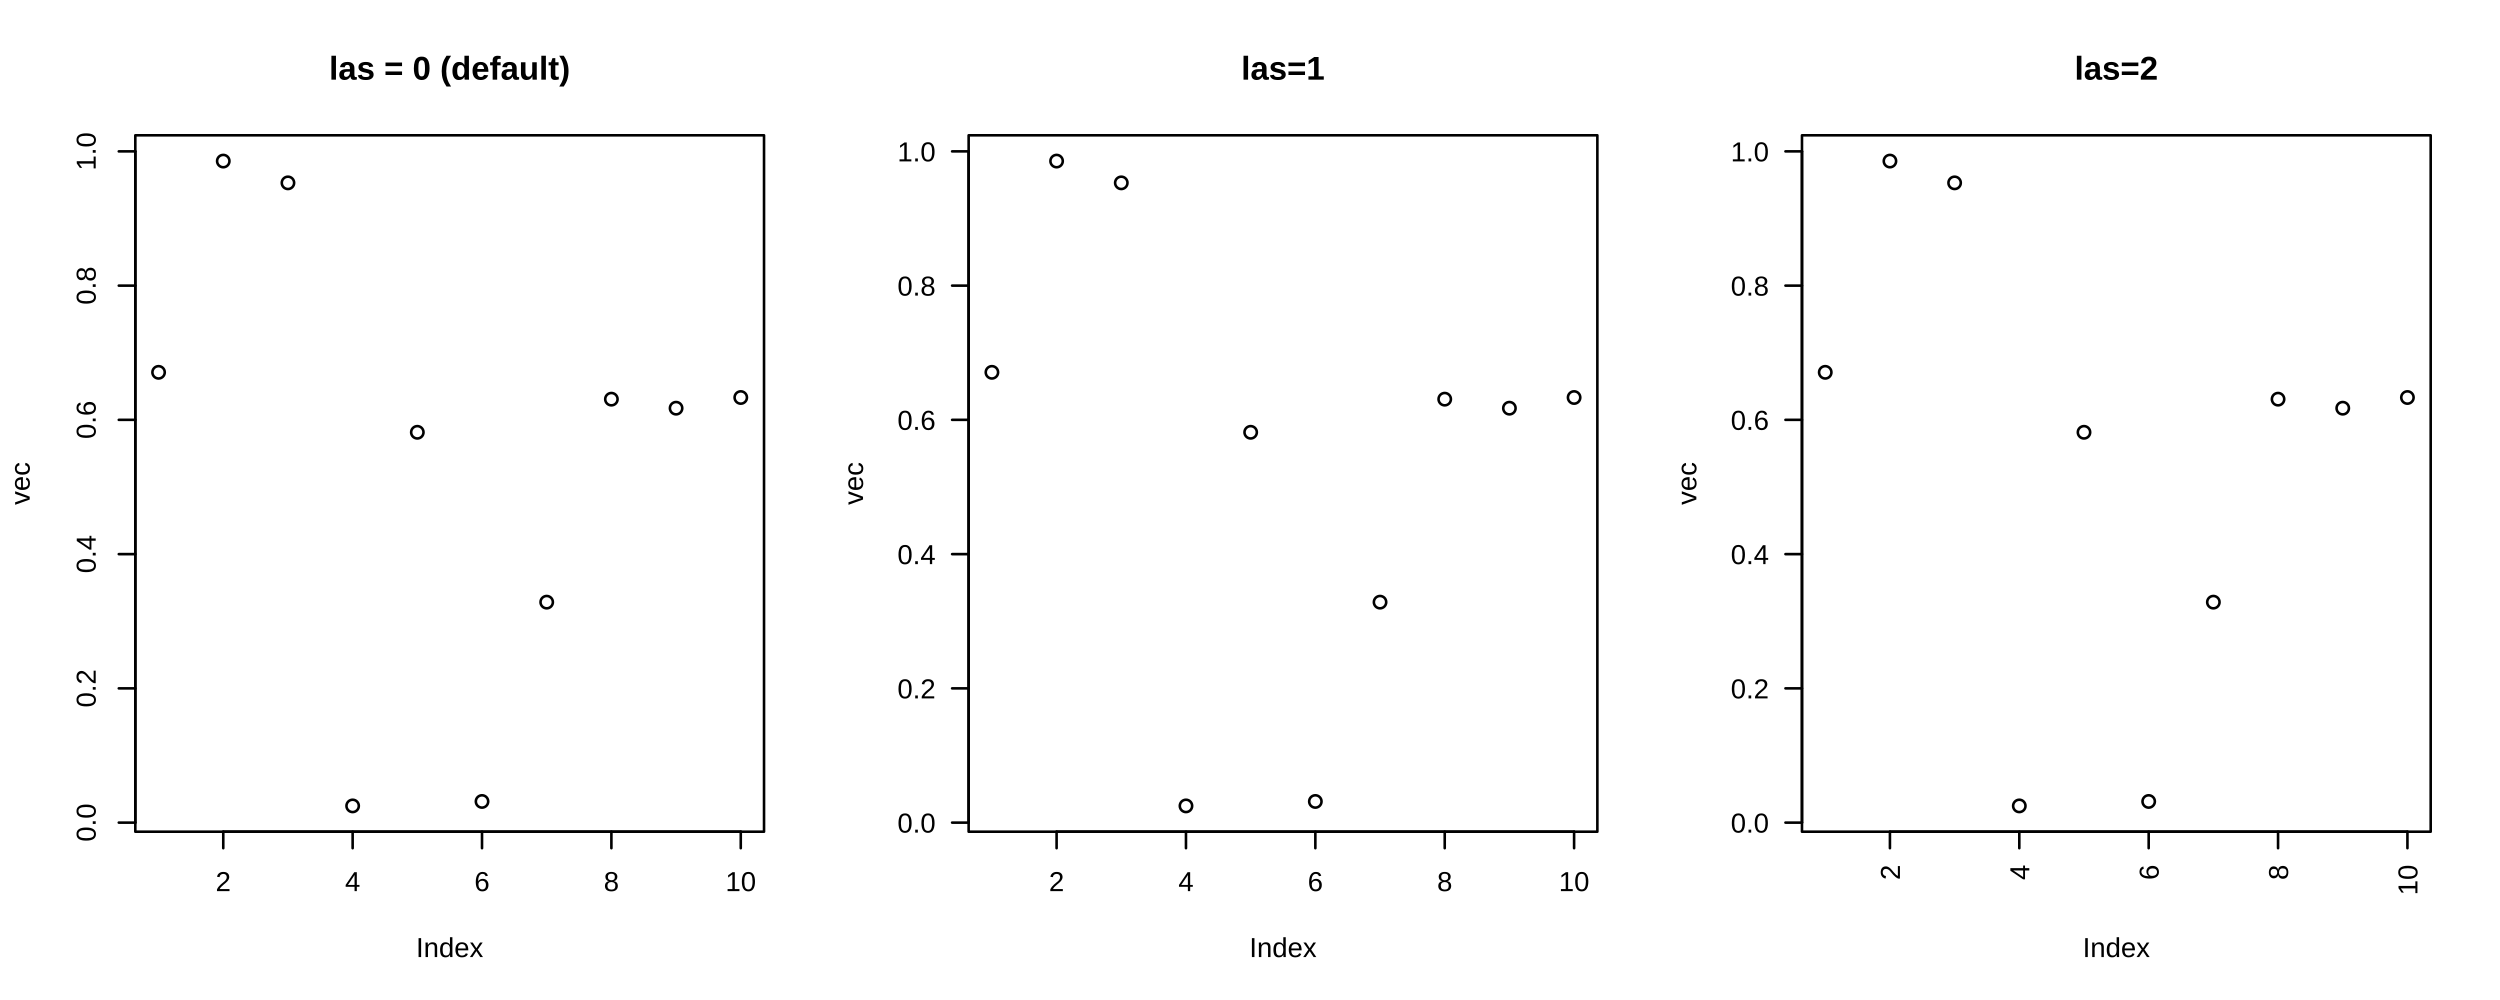
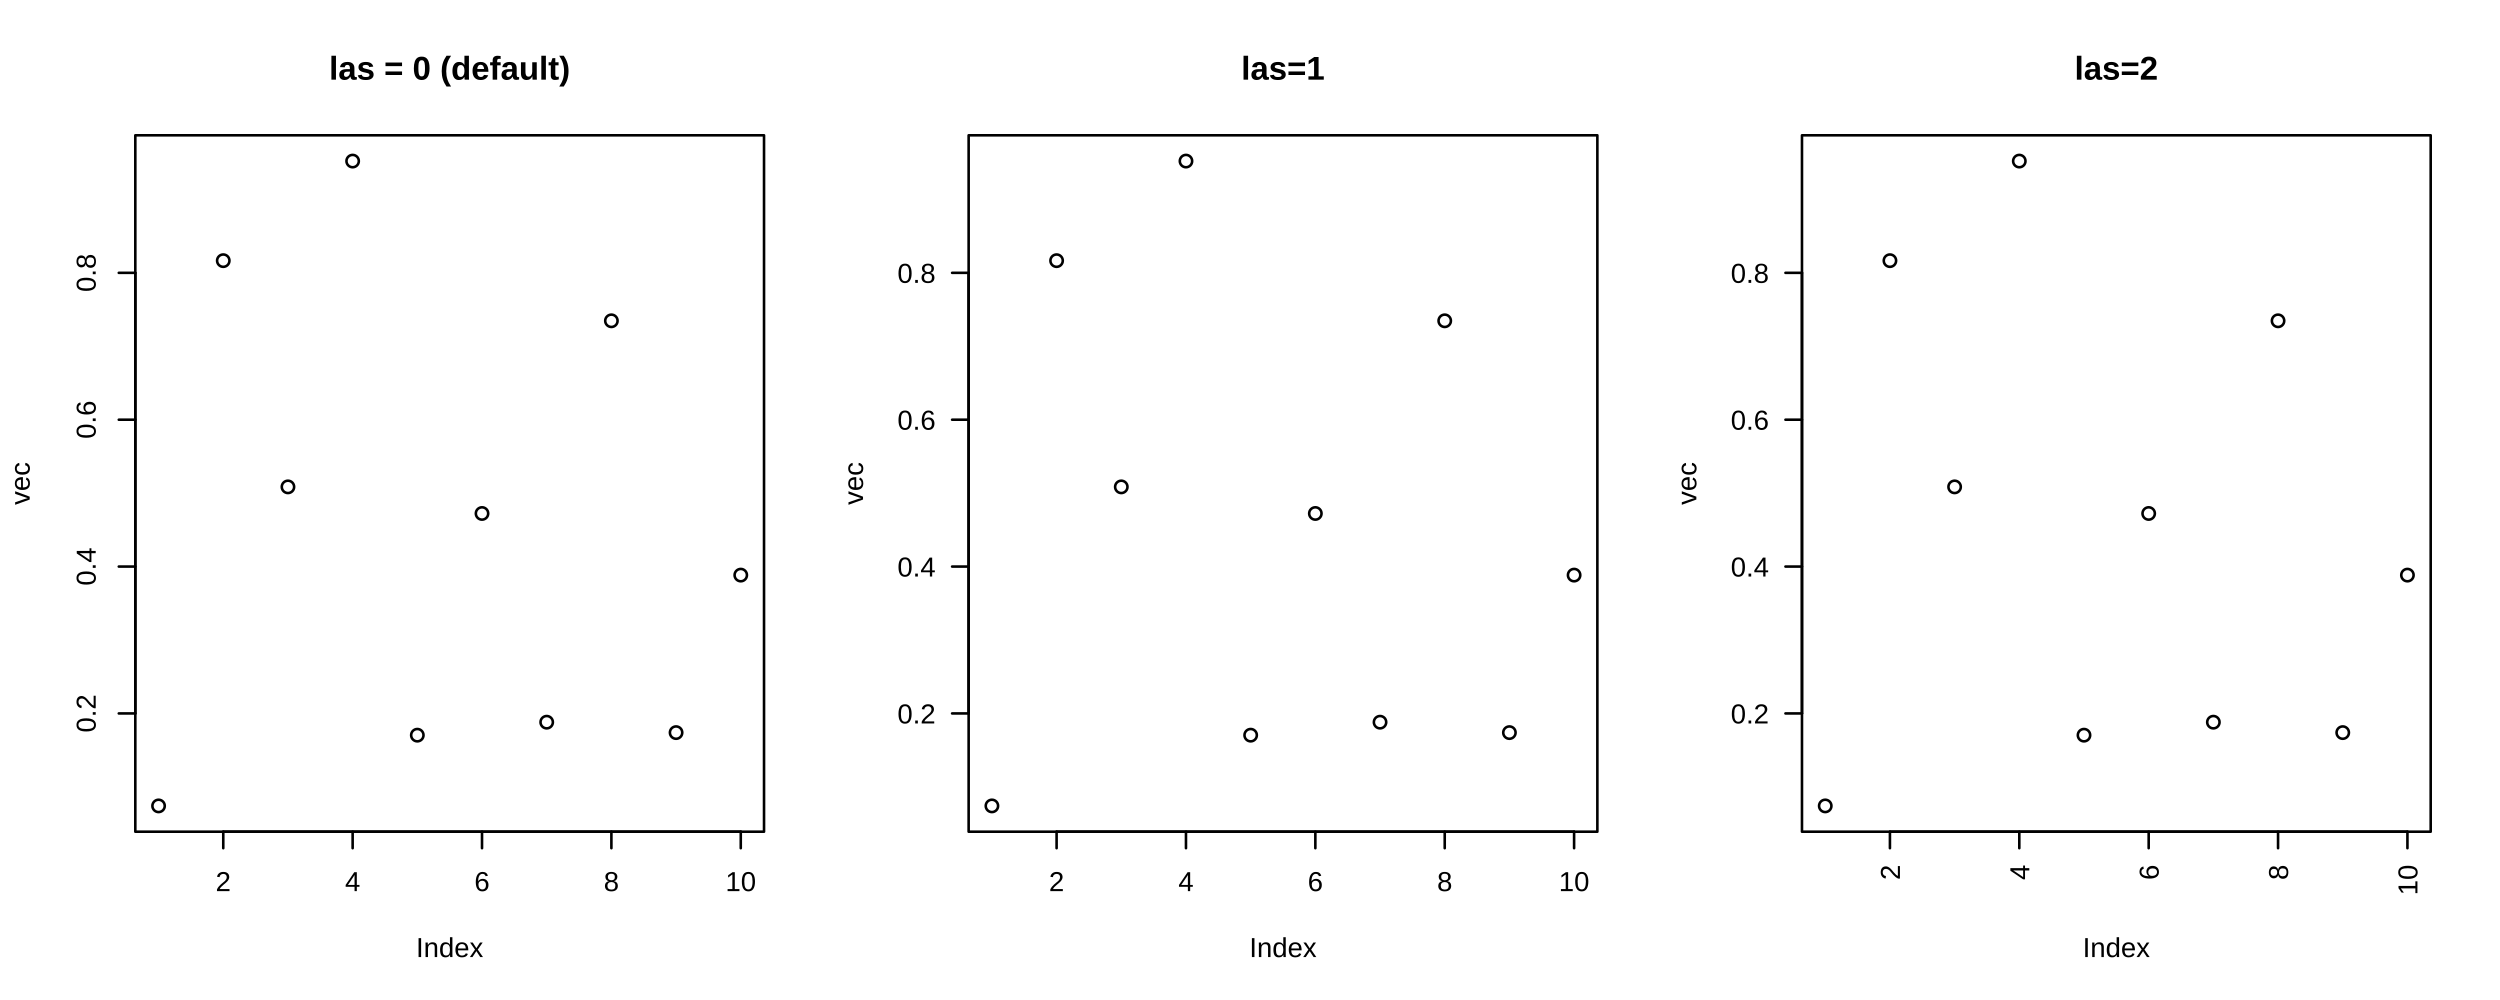
<svg xmlns="http://www.w3.org/2000/svg" class="svglite" width="720.00pt" height="288.00pt" viewBox="0 0 720.00 288.00">
  <defs>
    <style type="text/css">
    .svglite line, .svglite polyline, .svglite polygon, .svglite path, .svglite rect, .svglite circle {
      fill: none;
      stroke: #000000;
      stroke-linecap: round;
      stroke-linejoin: round;
      stroke-miterlimit: 10.00;
    }
    .svglite text {
      white-space: pre;
    }
  </style>
  </defs>
  <rect width="100%" height="100%" style="stroke: none; fill: #FFFFFF;" />
  <defs>
    <clipPath id="cpMC4wMHw3MjAuMDB8MC4wMHwyODguMDA=">
      <rect x="0.00" y="0.00" width="720.00" height="288.00" />
    </clipPath>
  </defs>
  <g clip-path="url(#cpMC4wMHw3MjAuMDB8MC4wMHwyODguMDA=)">
</g>
  <defs>
    <clipPath id="cpMzguOTd8MjIwLjA0fDM4Ljk3fDIzOS41Mw==">
      <rect x="38.97" y="38.97" width="181.08" height="200.56" />
    </clipPath>
  </defs>
  <g clip-path="url(#cpMzguOTd8MjIwLjA0fDM4Ljk3fDIzOS41Mw==)">
-     <circle cx="45.67" cy="107.23" r="1.78" style="stroke-width: 0.75;" />
-     <circle cx="64.30" cy="46.39" r="1.78" style="stroke-width: 0.75;" />
-     <circle cx="82.93" cy="52.66" r="1.78" style="stroke-width: 0.75;" />
-     <circle cx="101.56" cy="232.10" r="1.78" style="stroke-width: 0.75;" />
-     <circle cx="120.19" cy="124.50" r="1.78" style="stroke-width: 0.75;" />
-     <circle cx="138.82" cy="230.82" r="1.78" style="stroke-width: 0.75;" />
-     <circle cx="157.45" cy="173.42" r="1.78" style="stroke-width: 0.75;" />
-     <circle cx="176.08" cy="114.96" r="1.78" style="stroke-width: 0.75;" />
-     <circle cx="194.71" cy="117.56" r="1.78" style="stroke-width: 0.75;" />
-     <circle cx="213.34" cy="114.48" r="1.78" style="stroke-width: 0.75;" />
+     <circle cx="45.67" cy="232.10" r="1.78" style="stroke-width: 0.75;" />
+     <circle cx="64.30" cy="75.07" r="1.78" style="stroke-width: 0.75;" />
+     <circle cx="82.93" cy="140.22" r="1.78" style="stroke-width: 0.75;" />
+     <circle cx="101.56" cy="46.39" r="1.78" style="stroke-width: 0.75;" />
+     <circle cx="120.19" cy="211.73" r="1.78" style="stroke-width: 0.75;" />
+     <circle cx="138.82" cy="147.88" r="1.78" style="stroke-width: 0.75;" />
+     <circle cx="157.45" cy="207.99" r="1.78" style="stroke-width: 0.75;" />
+     <circle cx="176.08" cy="92.39" r="1.78" style="stroke-width: 0.75;" />
+     <circle cx="194.71" cy="210.99" r="1.78" style="stroke-width: 0.75;" />
+     <circle cx="213.34" cy="165.63" r="1.78" style="stroke-width: 0.75;" />
  </g>
  <g clip-path="url(#cpMC4wMHw3MjAuMDB8MC4wMHwyODguMDA=)">
    <line x1="64.30" y1="239.53" x2="213.34" y2="239.53" style="stroke-width: 0.75;" />
    <line x1="64.30" y1="239.53" x2="64.30" y2="244.28" style="stroke-width: 0.75;" />
    <line x1="101.56" y1="239.53" x2="101.56" y2="244.28" style="stroke-width: 0.75;" />
    <line x1="138.82" y1="239.53" x2="138.82" y2="244.28" style="stroke-width: 0.75;" />
    <line x1="176.08" y1="239.53" x2="176.08" y2="244.28" style="stroke-width: 0.75;" />
    <line x1="213.34" y1="239.53" x2="213.34" y2="244.28" style="stroke-width: 0.75;" />
    <text x="64.30" y="256.64" text-anchor="middle" style="font-size: 7.92px; font-family: &quot;Liberation Sans&quot;;" textLength="5.03px" lengthAdjust="spacingAndGlyphs">2</text>
    <text x="101.56" y="256.64" text-anchor="middle" style="font-size: 7.92px; font-family: &quot;Liberation Sans&quot;;" textLength="5.03px" lengthAdjust="spacingAndGlyphs">4</text>
    <text x="138.82" y="256.64" text-anchor="middle" style="font-size: 7.92px; font-family: &quot;Liberation Sans&quot;;" textLength="5.03px" lengthAdjust="spacingAndGlyphs">6</text>
    <text x="176.08" y="256.64" text-anchor="middle" style="font-size: 7.92px; font-family: &quot;Liberation Sans&quot;;" textLength="5.03px" lengthAdjust="spacingAndGlyphs">8</text>
    <text x="213.34" y="256.64" text-anchor="middle" style="font-size: 7.92px; font-family: &quot;Liberation Sans&quot;;" textLength="10.07px" lengthAdjust="spacingAndGlyphs">10</text>
-     <line x1="38.97" y1="236.91" x2="38.97" y2="43.60" style="stroke-width: 0.75;" />
-     <line x1="38.97" y1="236.91" x2="34.21" y2="236.91" style="stroke-width: 0.75;" />
-     <line x1="38.97" y1="198.25" x2="34.21" y2="198.25" style="stroke-width: 0.75;" />
-     <line x1="38.97" y1="159.59" x2="34.21" y2="159.59" style="stroke-width: 0.75;" />
-     <line x1="38.97" y1="120.92" x2="34.21" y2="120.92" style="stroke-width: 0.75;" />
-     <line x1="38.97" y1="82.26" x2="34.21" y2="82.26" style="stroke-width: 0.75;" />
-     <line x1="38.97" y1="43.60" x2="34.21" y2="43.60" style="stroke-width: 0.75;" />
-     <text transform="translate(27.56,236.91) rotate(-90)" text-anchor="middle" style="font-size: 7.92px; font-family: &quot;Liberation Sans&quot;;" textLength="12.58px" lengthAdjust="spacingAndGlyphs">0.0</text>
-     <text transform="translate(27.56,198.25) rotate(-90)" text-anchor="middle" style="font-size: 7.92px; font-family: &quot;Liberation Sans&quot;;" textLength="12.58px" lengthAdjust="spacingAndGlyphs">0.2</text>
-     <text transform="translate(27.56,159.59) rotate(-90)" text-anchor="middle" style="font-size: 7.92px; font-family: &quot;Liberation Sans&quot;;" textLength="12.58px" lengthAdjust="spacingAndGlyphs">0.4</text>
-     <text transform="translate(27.56,120.92) rotate(-90)" text-anchor="middle" style="font-size: 7.92px; font-family: &quot;Liberation Sans&quot;;" textLength="12.58px" lengthAdjust="spacingAndGlyphs">0.6</text>
-     <text transform="translate(27.56,82.26) rotate(-90)" text-anchor="middle" style="font-size: 7.92px; font-family: &quot;Liberation Sans&quot;;" textLength="12.58px" lengthAdjust="spacingAndGlyphs">0.8</text>
-     <text transform="translate(27.56,43.60) rotate(-90)" text-anchor="middle" style="font-size: 7.92px; font-family: &quot;Liberation Sans&quot;;" textLength="12.58px" lengthAdjust="spacingAndGlyphs">1.0</text>
+     <line x1="38.97" y1="205.47" x2="38.97" y2="78.58" style="stroke-width: 0.75;" />
+     <line x1="38.97" y1="205.47" x2="34.21" y2="205.47" style="stroke-width: 0.75;" />
+     <line x1="38.97" y1="163.17" x2="34.21" y2="163.17" style="stroke-width: 0.75;" />
+     <line x1="38.97" y1="120.88" x2="34.21" y2="120.88" style="stroke-width: 0.75;" />
+     <line x1="38.97" y1="78.58" x2="34.21" y2="78.58" style="stroke-width: 0.75;" />
+     <text transform="translate(27.56,205.47) rotate(-90)" text-anchor="middle" style="font-size: 7.92px; font-family: &quot;Liberation Sans&quot;;" textLength="12.58px" lengthAdjust="spacingAndGlyphs">0.2</text>
+     <text transform="translate(27.56,163.17) rotate(-90)" text-anchor="middle" style="font-size: 7.92px; font-family: &quot;Liberation Sans&quot;;" textLength="12.58px" lengthAdjust="spacingAndGlyphs">0.4</text>
+     <text transform="translate(27.56,120.88) rotate(-90)" text-anchor="middle" style="font-size: 7.92px; font-family: &quot;Liberation Sans&quot;;" textLength="12.58px" lengthAdjust="spacingAndGlyphs">0.6</text>
+     <text transform="translate(27.56,78.58) rotate(-90)" text-anchor="middle" style="font-size: 7.92px; font-family: &quot;Liberation Sans&quot;;" textLength="12.58px" lengthAdjust="spacingAndGlyphs">0.8</text>
    <polygon points="38.97,239.53 220.04,239.53 220.04,38.97 38.97,38.97 " style="stroke-width: 0.75;" />
  </g>
  <defs>
    <clipPath id="cpMC4wMHwyNDAuMDB8MC4wMHwyODguMDA=">
      <rect x="0.00" y="0.00" width="240.00" height="288.00" />
    </clipPath>
  </defs>
  <g clip-path="url(#cpMC4wMHwyNDAuMDB8MC4wMHwyODguMDA=)">
    <text x="129.50" y="22.95" text-anchor="middle" style="font-size: 9.50px; font-weight: bold; font-family: &quot;Liberation Sans&quot;;" textLength="86.82px" lengthAdjust="spacingAndGlyphs">las = 0 (default)</text>
    <text x="129.50" y="275.64" text-anchor="middle" style="font-size: 7.92px; font-family: &quot;Liberation Sans&quot;;" textLength="21.77px" lengthAdjust="spacingAndGlyphs">Index</text>
    <text transform="translate(8.55,139.25) rotate(-90)" text-anchor="middle" style="font-size: 7.92px; font-family: &quot;Liberation Sans&quot;;" textLength="13.90px" lengthAdjust="spacingAndGlyphs">vec</text>
  </g>
  <defs>
    <clipPath id="cpMjc4Ljk3fDQ2MC4wNHwzOC45N3wyMzkuNTM=">
      <rect x="278.97" y="38.97" width="181.08" height="200.56" />
    </clipPath>
  </defs>
  <g clip-path="url(#cpMjc4Ljk3fDQ2MC4wNHwzOC45N3wyMzkuNTM=)">
-     <circle cx="285.67" cy="107.23" r="1.78" style="stroke-width: 0.75;" />
-     <circle cx="304.30" cy="46.39" r="1.78" style="stroke-width: 0.75;" />
-     <circle cx="322.93" cy="52.66" r="1.78" style="stroke-width: 0.75;" />
-     <circle cx="341.56" cy="232.10" r="1.78" style="stroke-width: 0.75;" />
-     <circle cx="360.19" cy="124.50" r="1.78" style="stroke-width: 0.75;" />
-     <circle cx="378.82" cy="230.82" r="1.78" style="stroke-width: 0.75;" />
-     <circle cx="397.45" cy="173.42" r="1.78" style="stroke-width: 0.75;" />
-     <circle cx="416.08" cy="114.96" r="1.78" style="stroke-width: 0.75;" />
-     <circle cx="434.71" cy="117.56" r="1.78" style="stroke-width: 0.75;" />
-     <circle cx="453.34" cy="114.48" r="1.78" style="stroke-width: 0.75;" />
+     <circle cx="285.67" cy="232.10" r="1.78" style="stroke-width: 0.75;" />
+     <circle cx="304.30" cy="75.07" r="1.78" style="stroke-width: 0.75;" />
+     <circle cx="322.93" cy="140.22" r="1.78" style="stroke-width: 0.75;" />
+     <circle cx="341.56" cy="46.39" r="1.78" style="stroke-width: 0.75;" />
+     <circle cx="360.19" cy="211.73" r="1.78" style="stroke-width: 0.75;" />
+     <circle cx="378.82" cy="147.88" r="1.78" style="stroke-width: 0.75;" />
+     <circle cx="397.45" cy="207.99" r="1.78" style="stroke-width: 0.75;" />
+     <circle cx="416.08" cy="92.39" r="1.78" style="stroke-width: 0.75;" />
+     <circle cx="434.71" cy="210.99" r="1.78" style="stroke-width: 0.75;" />
+     <circle cx="453.34" cy="165.63" r="1.78" style="stroke-width: 0.75;" />
  </g>
  <g clip-path="url(#cpMC4wMHw3MjAuMDB8MC4wMHwyODguMDA=)">
    <line x1="304.30" y1="239.53" x2="453.34" y2="239.53" style="stroke-width: 0.75;" />
    <line x1="304.30" y1="239.53" x2="304.30" y2="244.28" style="stroke-width: 0.75;" />
    <line x1="341.56" y1="239.53" x2="341.56" y2="244.28" style="stroke-width: 0.75;" />
    <line x1="378.82" y1="239.53" x2="378.82" y2="244.28" style="stroke-width: 0.75;" />
    <line x1="416.08" y1="239.53" x2="416.08" y2="244.28" style="stroke-width: 0.75;" />
    <line x1="453.34" y1="239.53" x2="453.34" y2="244.28" style="stroke-width: 0.75;" />
    <text x="304.30" y="256.64" text-anchor="middle" style="font-size: 7.92px; font-family: &quot;Liberation Sans&quot;;" textLength="5.03px" lengthAdjust="spacingAndGlyphs">2</text>
    <text x="341.56" y="256.64" text-anchor="middle" style="font-size: 7.92px; font-family: &quot;Liberation Sans&quot;;" textLength="5.03px" lengthAdjust="spacingAndGlyphs">4</text>
    <text x="378.82" y="256.64" text-anchor="middle" style="font-size: 7.92px; font-family: &quot;Liberation Sans&quot;;" textLength="5.03px" lengthAdjust="spacingAndGlyphs">6</text>
    <text x="416.08" y="256.64" text-anchor="middle" style="font-size: 7.92px; font-family: &quot;Liberation Sans&quot;;" textLength="5.03px" lengthAdjust="spacingAndGlyphs">8</text>
    <text x="453.34" y="256.64" text-anchor="middle" style="font-size: 7.92px; font-family: &quot;Liberation Sans&quot;;" textLength="10.07px" lengthAdjust="spacingAndGlyphs">10</text>
-     <line x1="278.97" y1="236.91" x2="278.97" y2="43.60" style="stroke-width: 0.75;" />
-     <line x1="278.97" y1="236.91" x2="274.21" y2="236.91" style="stroke-width: 0.75;" />
-     <line x1="278.97" y1="198.25" x2="274.21" y2="198.25" style="stroke-width: 0.75;" />
-     <line x1="278.97" y1="159.59" x2="274.21" y2="159.59" style="stroke-width: 0.75;" />
-     <line x1="278.97" y1="120.92" x2="274.21" y2="120.92" style="stroke-width: 0.75;" />
-     <line x1="278.97" y1="82.26" x2="274.21" y2="82.26" style="stroke-width: 0.75;" />
-     <line x1="278.97" y1="43.60" x2="274.21" y2="43.60" style="stroke-width: 0.75;" />
-     <text x="269.46" y="239.79" text-anchor="end" style="font-size: 7.92px; font-family: &quot;Liberation Sans&quot;;" textLength="12.58px" lengthAdjust="spacingAndGlyphs">0.0</text>
-     <text x="269.46" y="201.13" text-anchor="end" style="font-size: 7.92px; font-family: &quot;Liberation Sans&quot;;" textLength="12.58px" lengthAdjust="spacingAndGlyphs">0.2</text>
-     <text x="269.46" y="162.47" text-anchor="end" style="font-size: 7.92px; font-family: &quot;Liberation Sans&quot;;" textLength="12.58px" lengthAdjust="spacingAndGlyphs">0.4</text>
-     <text x="269.46" y="123.80" text-anchor="end" style="font-size: 7.92px; font-family: &quot;Liberation Sans&quot;;" textLength="12.58px" lengthAdjust="spacingAndGlyphs">0.6</text>
-     <text x="269.46" y="85.14" text-anchor="end" style="font-size: 7.92px; font-family: &quot;Liberation Sans&quot;;" textLength="12.58px" lengthAdjust="spacingAndGlyphs">0.8</text>
-     <text x="269.46" y="46.48" text-anchor="end" style="font-size: 7.92px; font-family: &quot;Liberation Sans&quot;;" textLength="12.58px" lengthAdjust="spacingAndGlyphs">1.0</text>
+     <line x1="278.97" y1="205.47" x2="278.97" y2="78.58" style="stroke-width: 0.75;" />
+     <line x1="278.97" y1="205.47" x2="274.21" y2="205.47" style="stroke-width: 0.75;" />
+     <line x1="278.97" y1="163.17" x2="274.21" y2="163.17" style="stroke-width: 0.75;" />
+     <line x1="278.97" y1="120.88" x2="274.21" y2="120.88" style="stroke-width: 0.75;" />
+     <line x1="278.97" y1="78.58" x2="274.21" y2="78.58" style="stroke-width: 0.75;" />
+     <text x="269.46" y="208.35" text-anchor="end" style="font-size: 7.92px; font-family: &quot;Liberation Sans&quot;;" textLength="12.58px" lengthAdjust="spacingAndGlyphs">0.2</text>
+     <text x="269.46" y="166.05" text-anchor="end" style="font-size: 7.92px; font-family: &quot;Liberation Sans&quot;;" textLength="12.58px" lengthAdjust="spacingAndGlyphs">0.4</text>
+     <text x="269.46" y="123.76" text-anchor="end" style="font-size: 7.92px; font-family: &quot;Liberation Sans&quot;;" textLength="12.58px" lengthAdjust="spacingAndGlyphs">0.6</text>
+     <text x="269.46" y="81.46" text-anchor="end" style="font-size: 7.92px; font-family: &quot;Liberation Sans&quot;;" textLength="12.58px" lengthAdjust="spacingAndGlyphs">0.8</text>
    <polygon points="278.97,239.53 460.04,239.53 460.04,38.97 278.97,38.97 " style="stroke-width: 0.75;" />
  </g>
  <defs>
    <clipPath id="cpMjQwLjAwfDQ4MC4wMHwwLjAwfDI4OC4wMA==">
      <rect x="240.00" y="0.00" width="240.00" height="288.00" />
    </clipPath>
  </defs>
  <g clip-path="url(#cpMjQwLjAwfDQ4MC4wMHwwLjAwfDI4OC4wMA==)">
    <text x="369.50" y="22.95" text-anchor="middle" style="font-size: 9.50px; font-weight: bold; font-family: &quot;Liberation Sans&quot;;" textLength="29.88px" lengthAdjust="spacingAndGlyphs">las=1</text>
    <text x="369.50" y="275.64" text-anchor="middle" style="font-size: 7.92px; font-family: &quot;Liberation Sans&quot;;" textLength="21.77px" lengthAdjust="spacingAndGlyphs">Index</text>
    <text transform="translate(248.55,139.25) rotate(-90)" text-anchor="middle" style="font-size: 7.92px; font-family: &quot;Liberation Sans&quot;;" textLength="13.90px" lengthAdjust="spacingAndGlyphs">vec</text>
  </g>
  <defs>
    <clipPath id="cpNTE4Ljk3fDcwMC4wNHwzOC45N3wyMzkuNTM=">
      <rect x="518.97" y="38.97" width="181.08" height="200.56" />
    </clipPath>
  </defs>
  <g clip-path="url(#cpNTE4Ljk3fDcwMC4wNHwzOC45N3wyMzkuNTM=)">
-     <circle cx="525.67" cy="107.23" r="1.78" style="stroke-width: 0.75;" />
-     <circle cx="544.30" cy="46.39" r="1.78" style="stroke-width: 0.75;" />
-     <circle cx="562.93" cy="52.66" r="1.78" style="stroke-width: 0.75;" />
-     <circle cx="581.56" cy="232.10" r="1.78" style="stroke-width: 0.75;" />
-     <circle cx="600.19" cy="124.50" r="1.78" style="stroke-width: 0.75;" />
-     <circle cx="618.82" cy="230.82" r="1.78" style="stroke-width: 0.75;" />
-     <circle cx="637.45" cy="173.42" r="1.78" style="stroke-width: 0.75;" />
-     <circle cx="656.08" cy="114.96" r="1.78" style="stroke-width: 0.75;" />
-     <circle cx="674.71" cy="117.56" r="1.78" style="stroke-width: 0.75;" />
-     <circle cx="693.34" cy="114.48" r="1.78" style="stroke-width: 0.75;" />
+     <circle cx="525.67" cy="232.10" r="1.78" style="stroke-width: 0.75;" />
+     <circle cx="544.30" cy="75.07" r="1.78" style="stroke-width: 0.75;" />
+     <circle cx="562.93" cy="140.22" r="1.78" style="stroke-width: 0.75;" />
+     <circle cx="581.56" cy="46.39" r="1.78" style="stroke-width: 0.75;" />
+     <circle cx="600.19" cy="211.73" r="1.78" style="stroke-width: 0.75;" />
+     <circle cx="618.82" cy="147.88" r="1.78" style="stroke-width: 0.75;" />
+     <circle cx="637.45" cy="207.99" r="1.78" style="stroke-width: 0.75;" />
+     <circle cx="656.08" cy="92.39" r="1.78" style="stroke-width: 0.75;" />
+     <circle cx="674.71" cy="210.99" r="1.78" style="stroke-width: 0.75;" />
+     <circle cx="693.34" cy="165.63" r="1.78" style="stroke-width: 0.75;" />
  </g>
  <g clip-path="url(#cpMC4wMHw3MjAuMDB8MC4wMHwyODguMDA=)">
    <line x1="544.30" y1="239.53" x2="693.34" y2="239.53" style="stroke-width: 0.75;" />
    <line x1="544.30" y1="239.53" x2="544.30" y2="244.28" style="stroke-width: 0.75;" />
    <line x1="581.56" y1="239.53" x2="581.56" y2="244.28" style="stroke-width: 0.75;" />
    <line x1="618.82" y1="239.53" x2="618.82" y2="244.28" style="stroke-width: 0.75;" />
    <line x1="656.08" y1="239.53" x2="656.08" y2="244.28" style="stroke-width: 0.75;" />
    <line x1="693.34" y1="239.53" x2="693.34" y2="244.28" style="stroke-width: 0.75;" />
    <text transform="translate(547.18,249.03) rotate(-90)" text-anchor="end" style="font-size: 7.92px; font-family: &quot;Liberation Sans&quot;;" textLength="5.03px" lengthAdjust="spacingAndGlyphs">2</text>
    <text transform="translate(584.44,249.03) rotate(-90)" text-anchor="end" style="font-size: 7.92px; font-family: &quot;Liberation Sans&quot;;" textLength="5.03px" lengthAdjust="spacingAndGlyphs">4</text>
    <text transform="translate(621.70,249.03) rotate(-90)" text-anchor="end" style="font-size: 7.92px; font-family: &quot;Liberation Sans&quot;;" textLength="5.03px" lengthAdjust="spacingAndGlyphs">6</text>
    <text transform="translate(658.96,249.03) rotate(-90)" text-anchor="end" style="font-size: 7.92px; font-family: &quot;Liberation Sans&quot;;" textLength="5.03px" lengthAdjust="spacingAndGlyphs">8</text>
    <text transform="translate(696.22,249.03) rotate(-90)" text-anchor="end" style="font-size: 7.92px; font-family: &quot;Liberation Sans&quot;;" textLength="10.07px" lengthAdjust="spacingAndGlyphs">10</text>
-     <line x1="518.97" y1="236.91" x2="518.97" y2="43.60" style="stroke-width: 0.75;" />
-     <line x1="518.97" y1="236.91" x2="514.21" y2="236.91" style="stroke-width: 0.75;" />
-     <line x1="518.97" y1="198.25" x2="514.21" y2="198.25" style="stroke-width: 0.75;" />
-     <line x1="518.97" y1="159.59" x2="514.21" y2="159.59" style="stroke-width: 0.75;" />
-     <line x1="518.97" y1="120.92" x2="514.21" y2="120.92" style="stroke-width: 0.75;" />
-     <line x1="518.97" y1="82.26" x2="514.21" y2="82.26" style="stroke-width: 0.75;" />
-     <line x1="518.97" y1="43.60" x2="514.21" y2="43.60" style="stroke-width: 0.75;" />
-     <text x="509.46" y="239.79" text-anchor="end" style="font-size: 7.92px; font-family: &quot;Liberation Sans&quot;;" textLength="12.58px" lengthAdjust="spacingAndGlyphs">0.0</text>
-     <text x="509.46" y="201.13" text-anchor="end" style="font-size: 7.92px; font-family: &quot;Liberation Sans&quot;;" textLength="12.58px" lengthAdjust="spacingAndGlyphs">0.2</text>
-     <text x="509.46" y="162.47" text-anchor="end" style="font-size: 7.92px; font-family: &quot;Liberation Sans&quot;;" textLength="12.58px" lengthAdjust="spacingAndGlyphs">0.4</text>
-     <text x="509.46" y="123.80" text-anchor="end" style="font-size: 7.92px; font-family: &quot;Liberation Sans&quot;;" textLength="12.58px" lengthAdjust="spacingAndGlyphs">0.6</text>
-     <text x="509.46" y="85.14" text-anchor="end" style="font-size: 7.92px; font-family: &quot;Liberation Sans&quot;;" textLength="12.58px" lengthAdjust="spacingAndGlyphs">0.8</text>
-     <text x="509.46" y="46.48" text-anchor="end" style="font-size: 7.92px; font-family: &quot;Liberation Sans&quot;;" textLength="12.58px" lengthAdjust="spacingAndGlyphs">1.0</text>
+     <line x1="518.97" y1="205.47" x2="518.97" y2="78.58" style="stroke-width: 0.75;" />
+     <line x1="518.97" y1="205.47" x2="514.21" y2="205.47" style="stroke-width: 0.75;" />
+     <line x1="518.97" y1="163.17" x2="514.21" y2="163.17" style="stroke-width: 0.75;" />
+     <line x1="518.97" y1="120.88" x2="514.21" y2="120.88" style="stroke-width: 0.75;" />
+     <line x1="518.97" y1="78.58" x2="514.21" y2="78.58" style="stroke-width: 0.75;" />
+     <text x="509.46" y="208.35" text-anchor="end" style="font-size: 7.92px; font-family: &quot;Liberation Sans&quot;;" textLength="12.58px" lengthAdjust="spacingAndGlyphs">0.2</text>
+     <text x="509.46" y="166.05" text-anchor="end" style="font-size: 7.92px; font-family: &quot;Liberation Sans&quot;;" textLength="12.58px" lengthAdjust="spacingAndGlyphs">0.4</text>
+     <text x="509.46" y="123.76" text-anchor="end" style="font-size: 7.92px; font-family: &quot;Liberation Sans&quot;;" textLength="12.58px" lengthAdjust="spacingAndGlyphs">0.6</text>
+     <text x="509.46" y="81.46" text-anchor="end" style="font-size: 7.92px; font-family: &quot;Liberation Sans&quot;;" textLength="12.58px" lengthAdjust="spacingAndGlyphs">0.8</text>
    <polygon points="518.97,239.53 700.04,239.53 700.04,38.97 518.97,38.97 " style="stroke-width: 0.75;" />
  </g>
  <defs>
    <clipPath id="cpNDgwLjAwfDcyMC4wMHwwLjAwfDI4OC4wMA==">
      <rect x="480.00" y="0.00" width="240.00" height="288.00" />
    </clipPath>
  </defs>
  <g clip-path="url(#cpNDgwLjAwfDcyMC4wMHwwLjAwfDI4OC4wMA==)">
    <text x="609.50" y="22.95" text-anchor="middle" style="font-size: 9.50px; font-weight: bold; font-family: &quot;Liberation Sans&quot;;" textLength="29.88px" lengthAdjust="spacingAndGlyphs">las=2</text>
    <text x="609.50" y="275.64" text-anchor="middle" style="font-size: 7.92px; font-family: &quot;Liberation Sans&quot;;" textLength="21.77px" lengthAdjust="spacingAndGlyphs">Index</text>
    <text transform="translate(488.55,139.25) rotate(-90)" text-anchor="middle" style="font-size: 7.92px; font-family: &quot;Liberation Sans&quot;;" textLength="13.90px" lengthAdjust="spacingAndGlyphs">vec</text>
  </g>
</svg>
